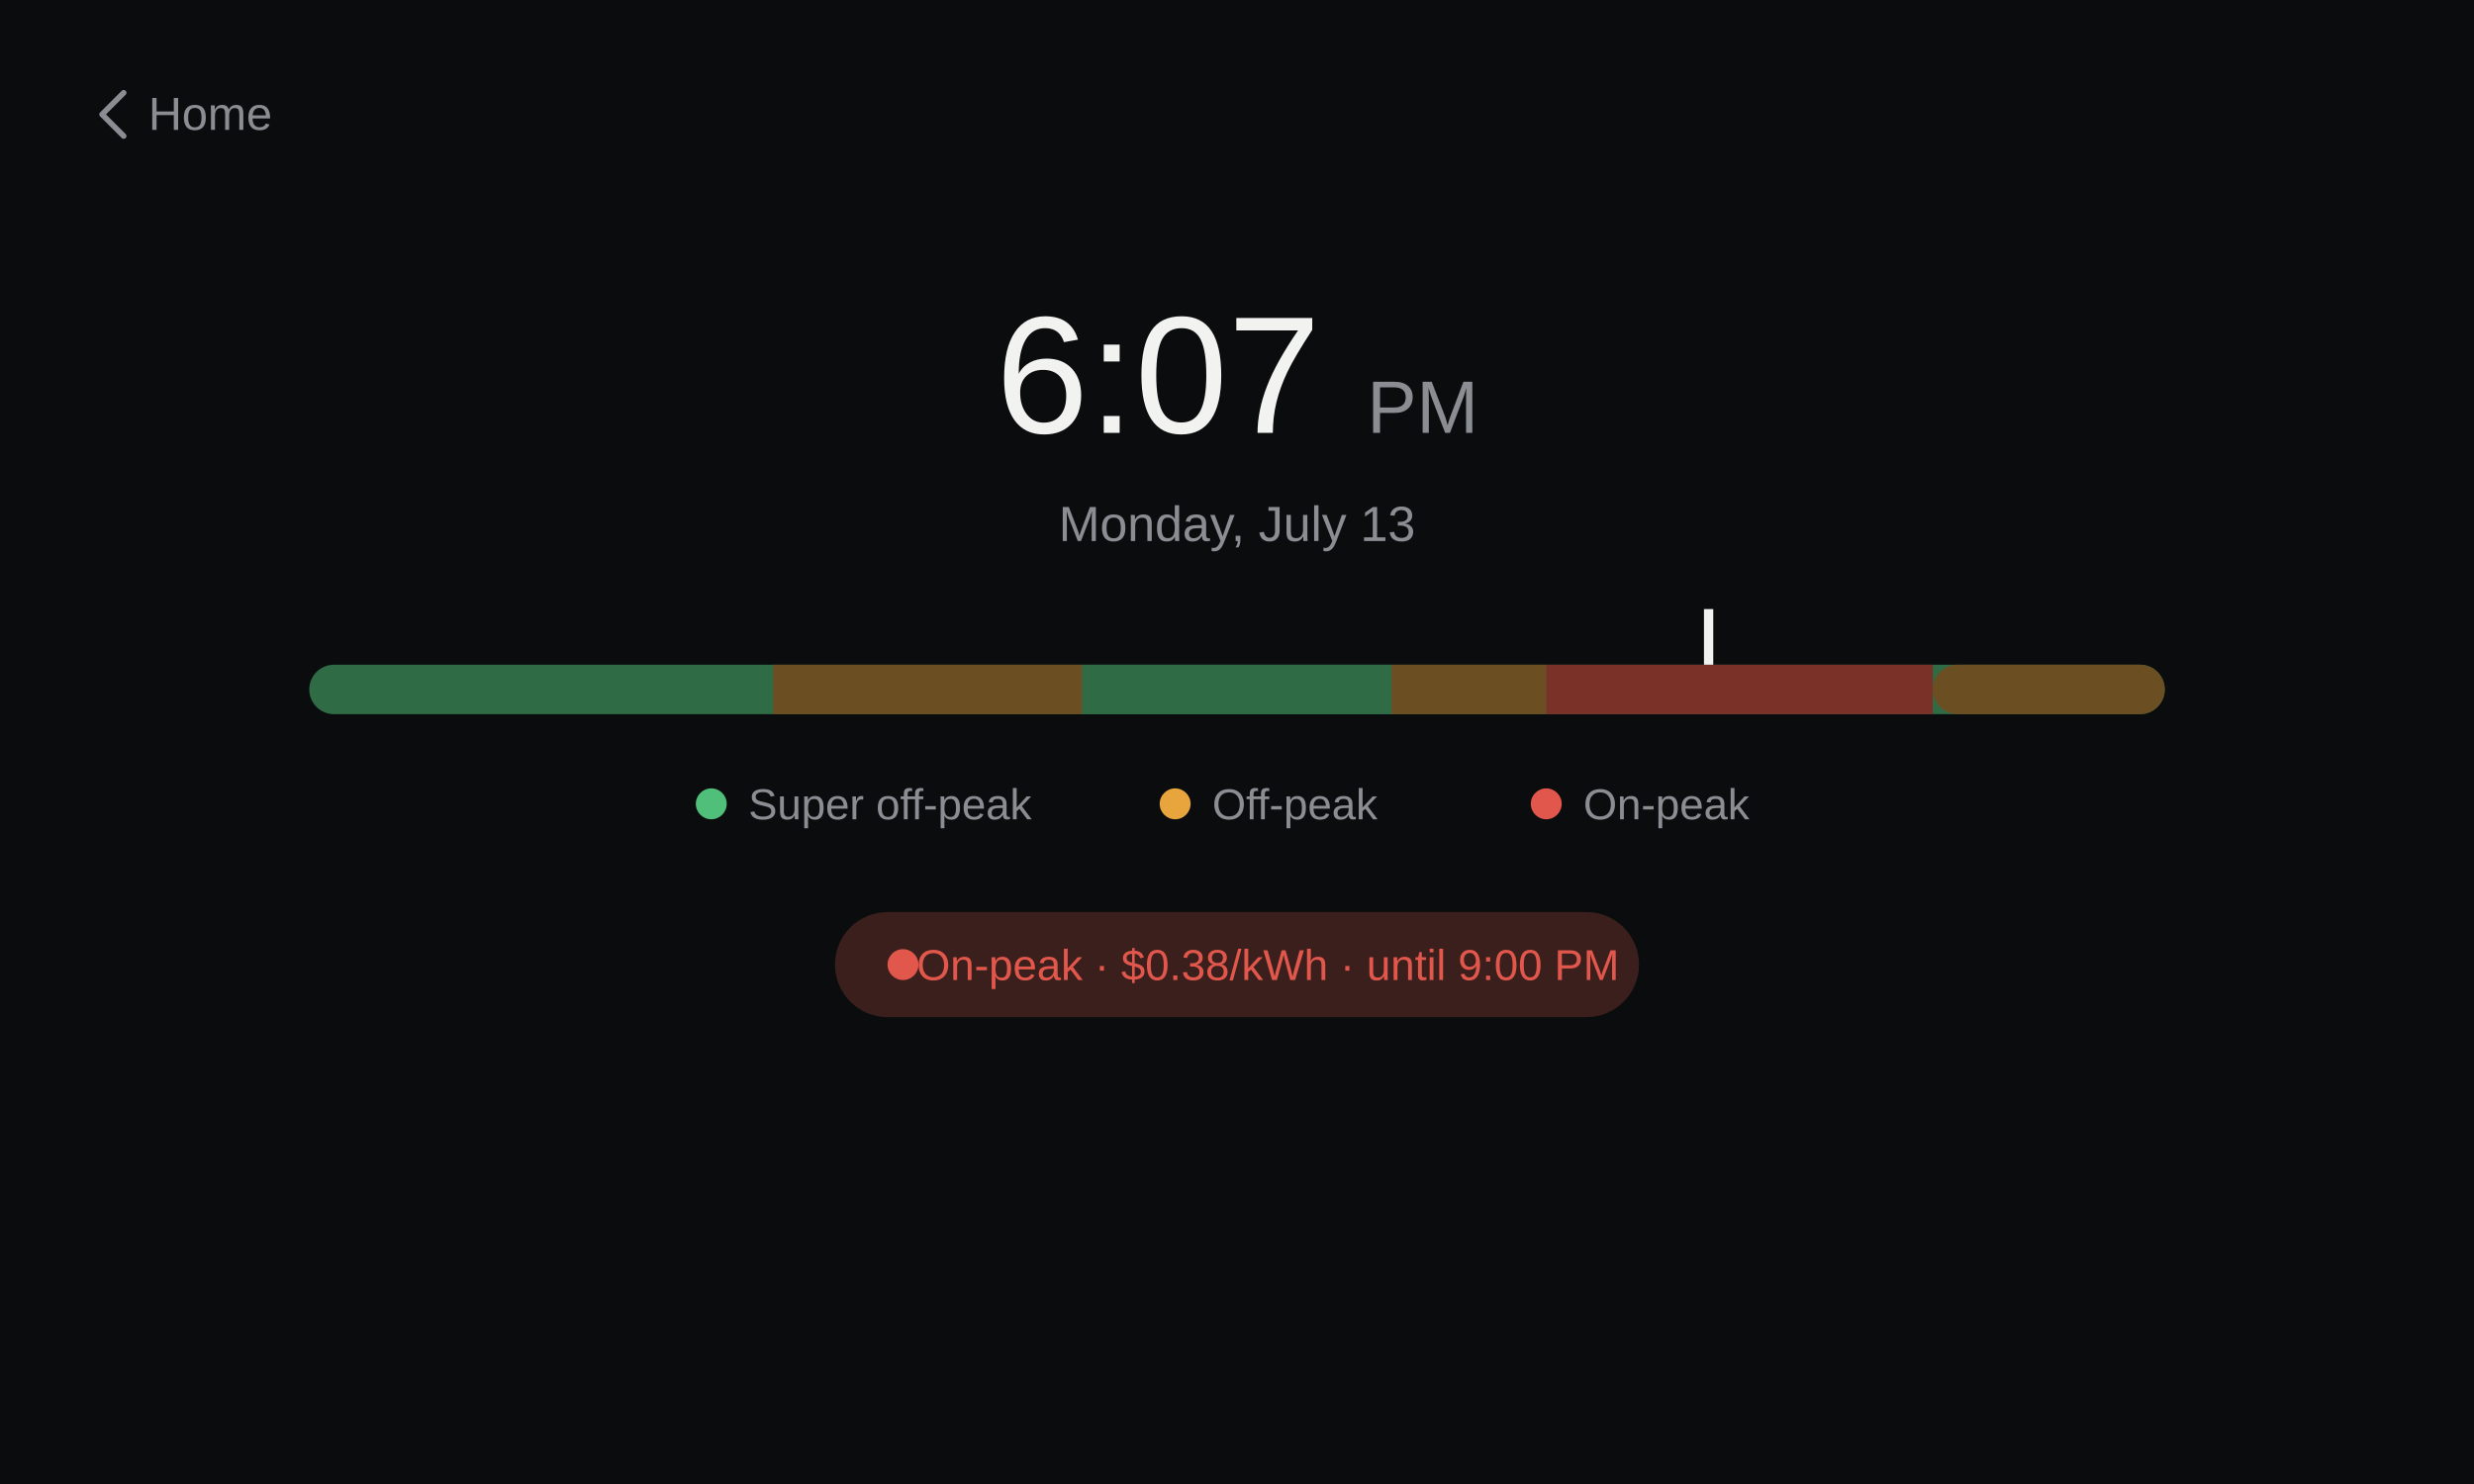
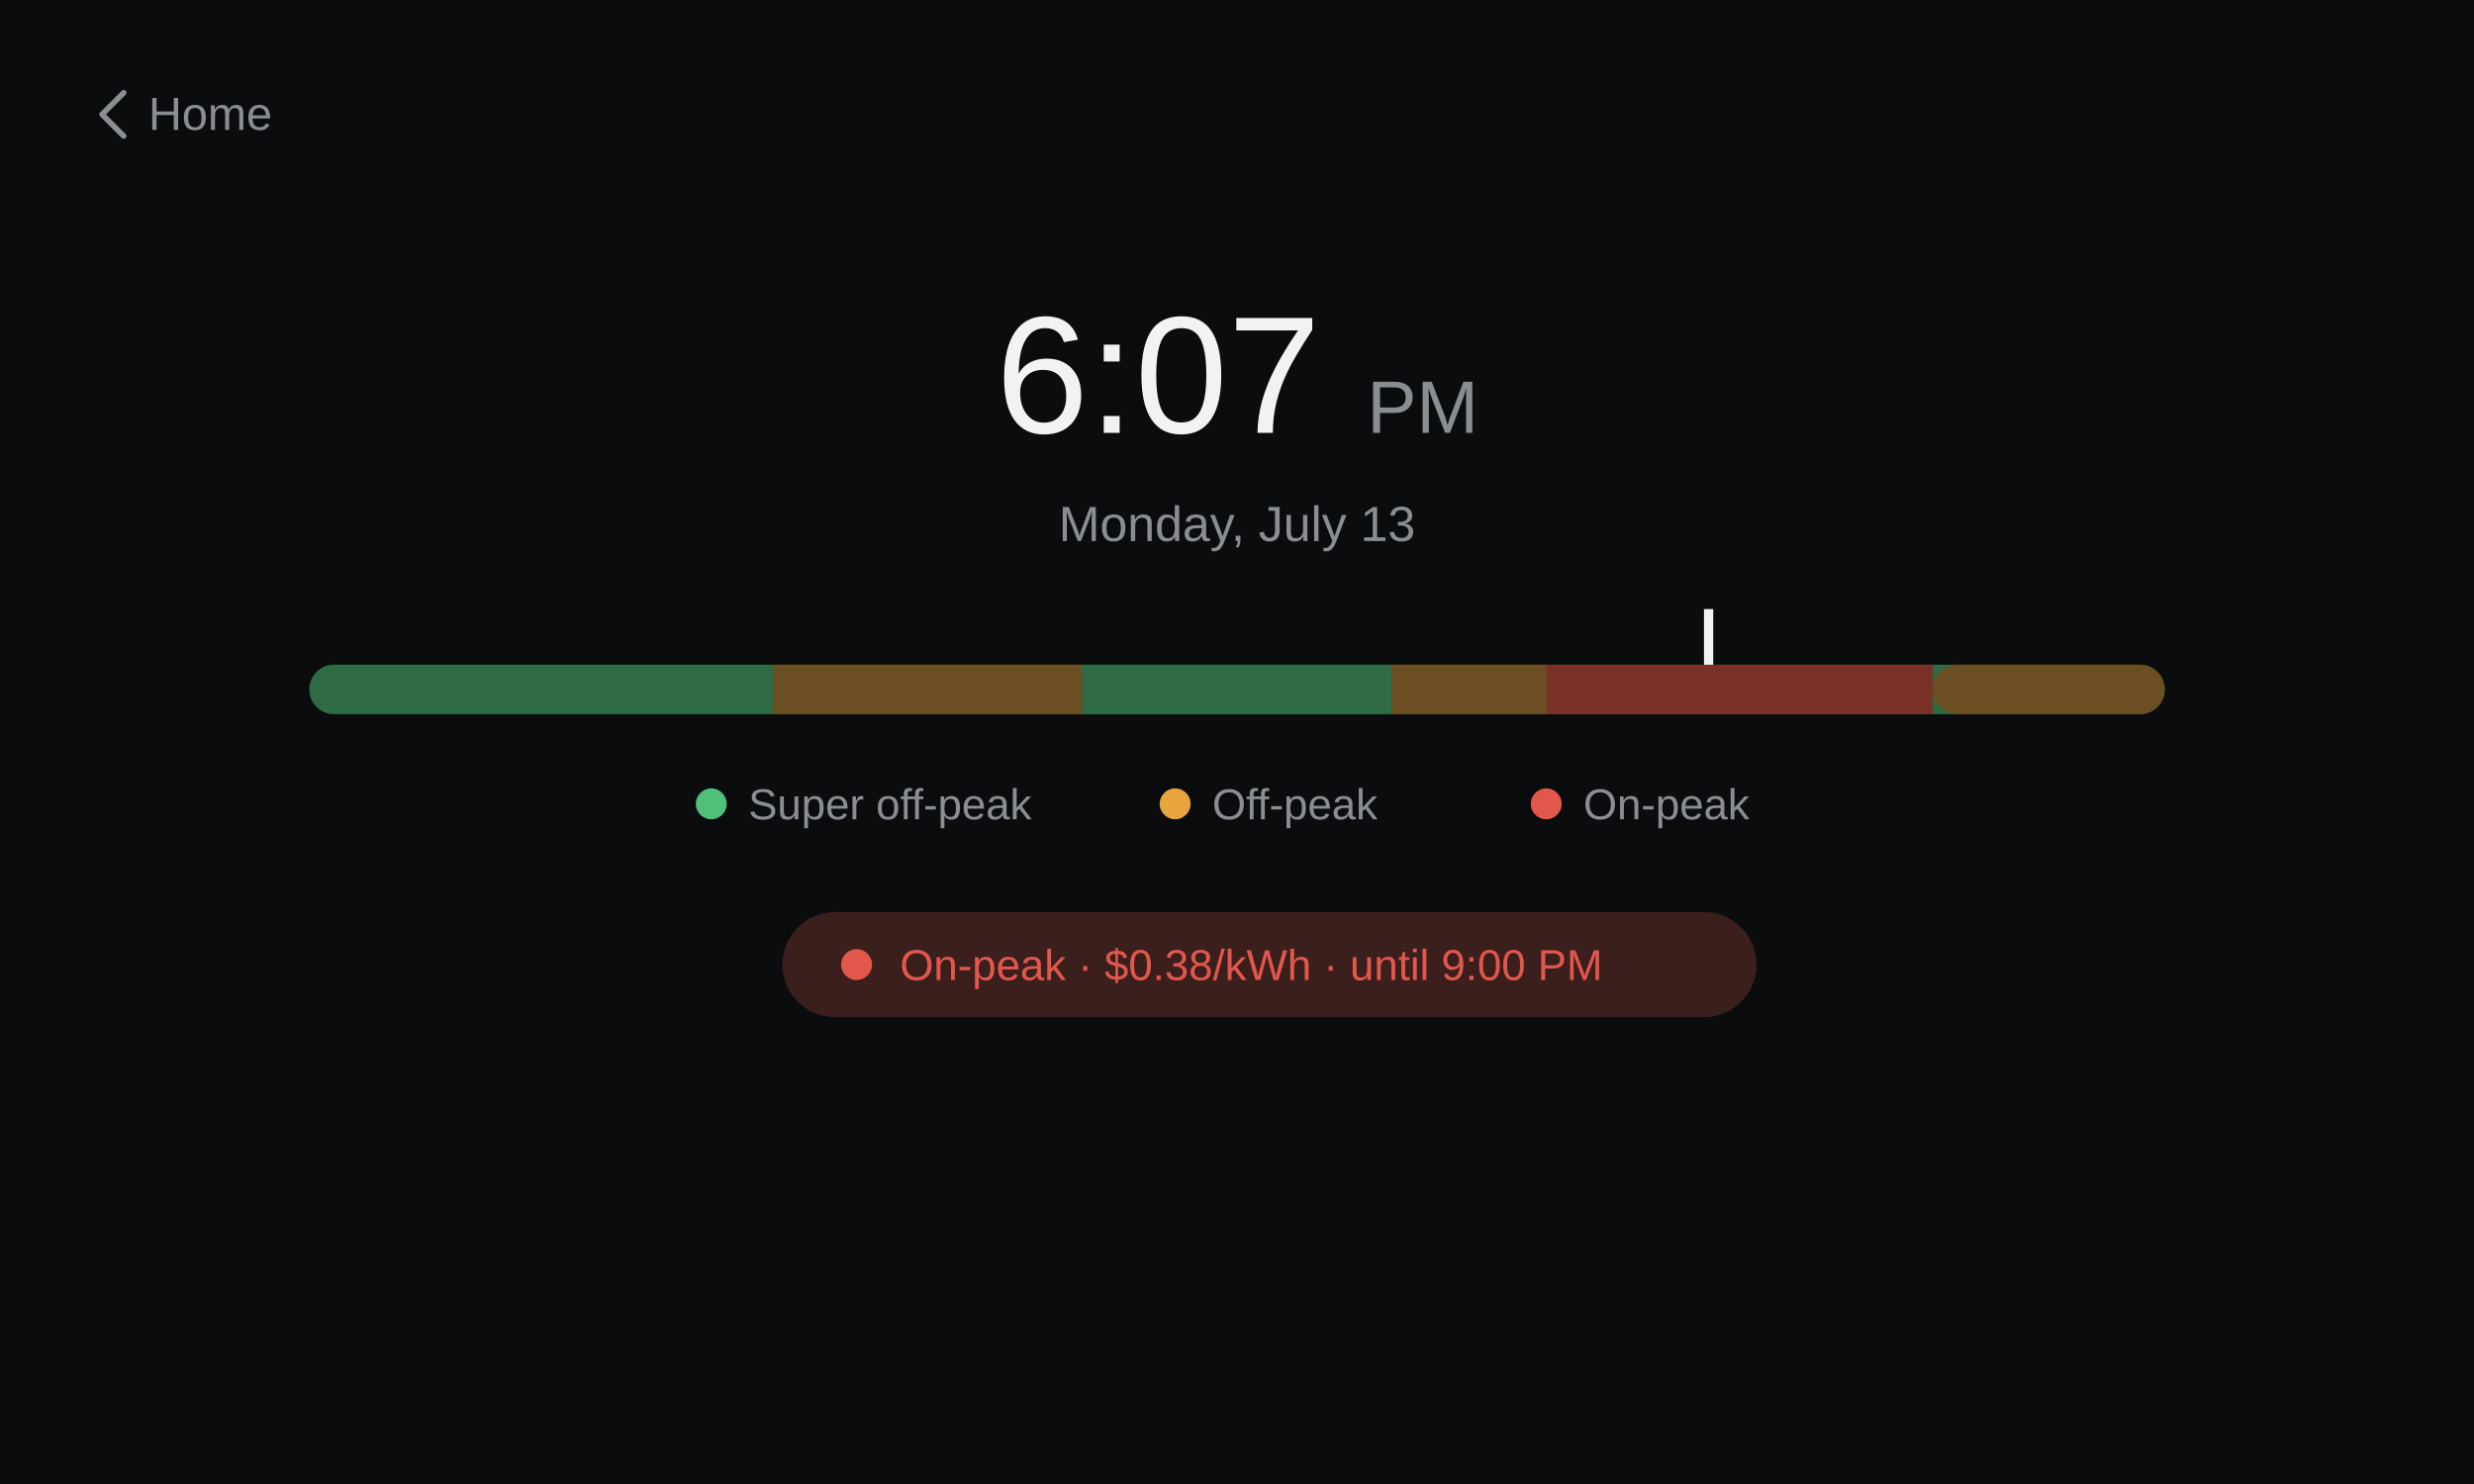
<svg xmlns="http://www.w3.org/2000/svg" viewBox="0 0 800 480" font-family="Arial, Helvetica, sans-serif">
  <rect width="800" height="480" fill="#0b0c0e" />
  <path d="M 40 30 L 33 37 L 40 44" fill="none" stroke="#8a8d92" stroke-width="1.8" stroke-linecap="round" stroke-linejoin="round" />
  <text x="48" y="42" fill="#8a8d92" font-size="15">Home</text>
  <text x="400" y="140" text-anchor="middle" fill="#f2f2f0" font-size="54" font-weight="400">6:07 <tspan fill="#8a8d92" font-size="24">PM</tspan>
  </text>
  <text x="400" y="175" text-anchor="middle" fill="#8a8d92" font-size="16">Monday, July 13</text>
  <rect x="100" y="215" width="600" height="16" rx="8" fill="#2f6b45" />
  <rect x="250" y="215" width="100" height="16" fill="#6b4f22" />
  <rect x="350" y="215" width="100" height="16" fill="#2f6b45" />
  <rect x="450" y="215" width="50" height="16" fill="#6b4f22" />
  <rect x="500" y="215" width="125" height="16" fill="#7a3128" />
  <rect x="625" y="215" width="75" height="16" rx="8" fill="#6b4f22" />
  <rect x="551" y="197" width="3" height="18" fill="#f2f2f0" />
  <g font-size="14" fill="#8a8d92">
    <circle cx="230" cy="260" r="5" fill="#4fbf7a" />
    <text x="242" y="265">Super off-peak</text>
    <circle cx="380" cy="260" r="5" fill="#e8a53d" />
    <text x="392" y="265">Off-peak</text>
    <circle cx="500" cy="260" r="5" fill="#e2574c" />
    <text x="512" y="265">On-peak</text>
  </g>
-   <rect x="270" y="295" width="260" height="34" rx="17" fill="#3a1f1c" />
-   <circle cx="292" cy="312" r="5" fill="#e2574c" />
-   <text x="410" y="317" text-anchor="middle" fill="#e2574c" font-size="14">On-peak · $0.38/kWh · until 9:00 PM</text>
+   <rect x="253" y="295" width="315" height="34" rx="17" fill="#3a1f1c" />
+   <circle cx="277" cy="312" r="5" fill="#e2574c" />
+   <text x="291" y="317" text-anchor="start" fill="#e2574c" font-size="14">On-peak · $0.38/kWh · until 9:00 PM</text>
</svg>
